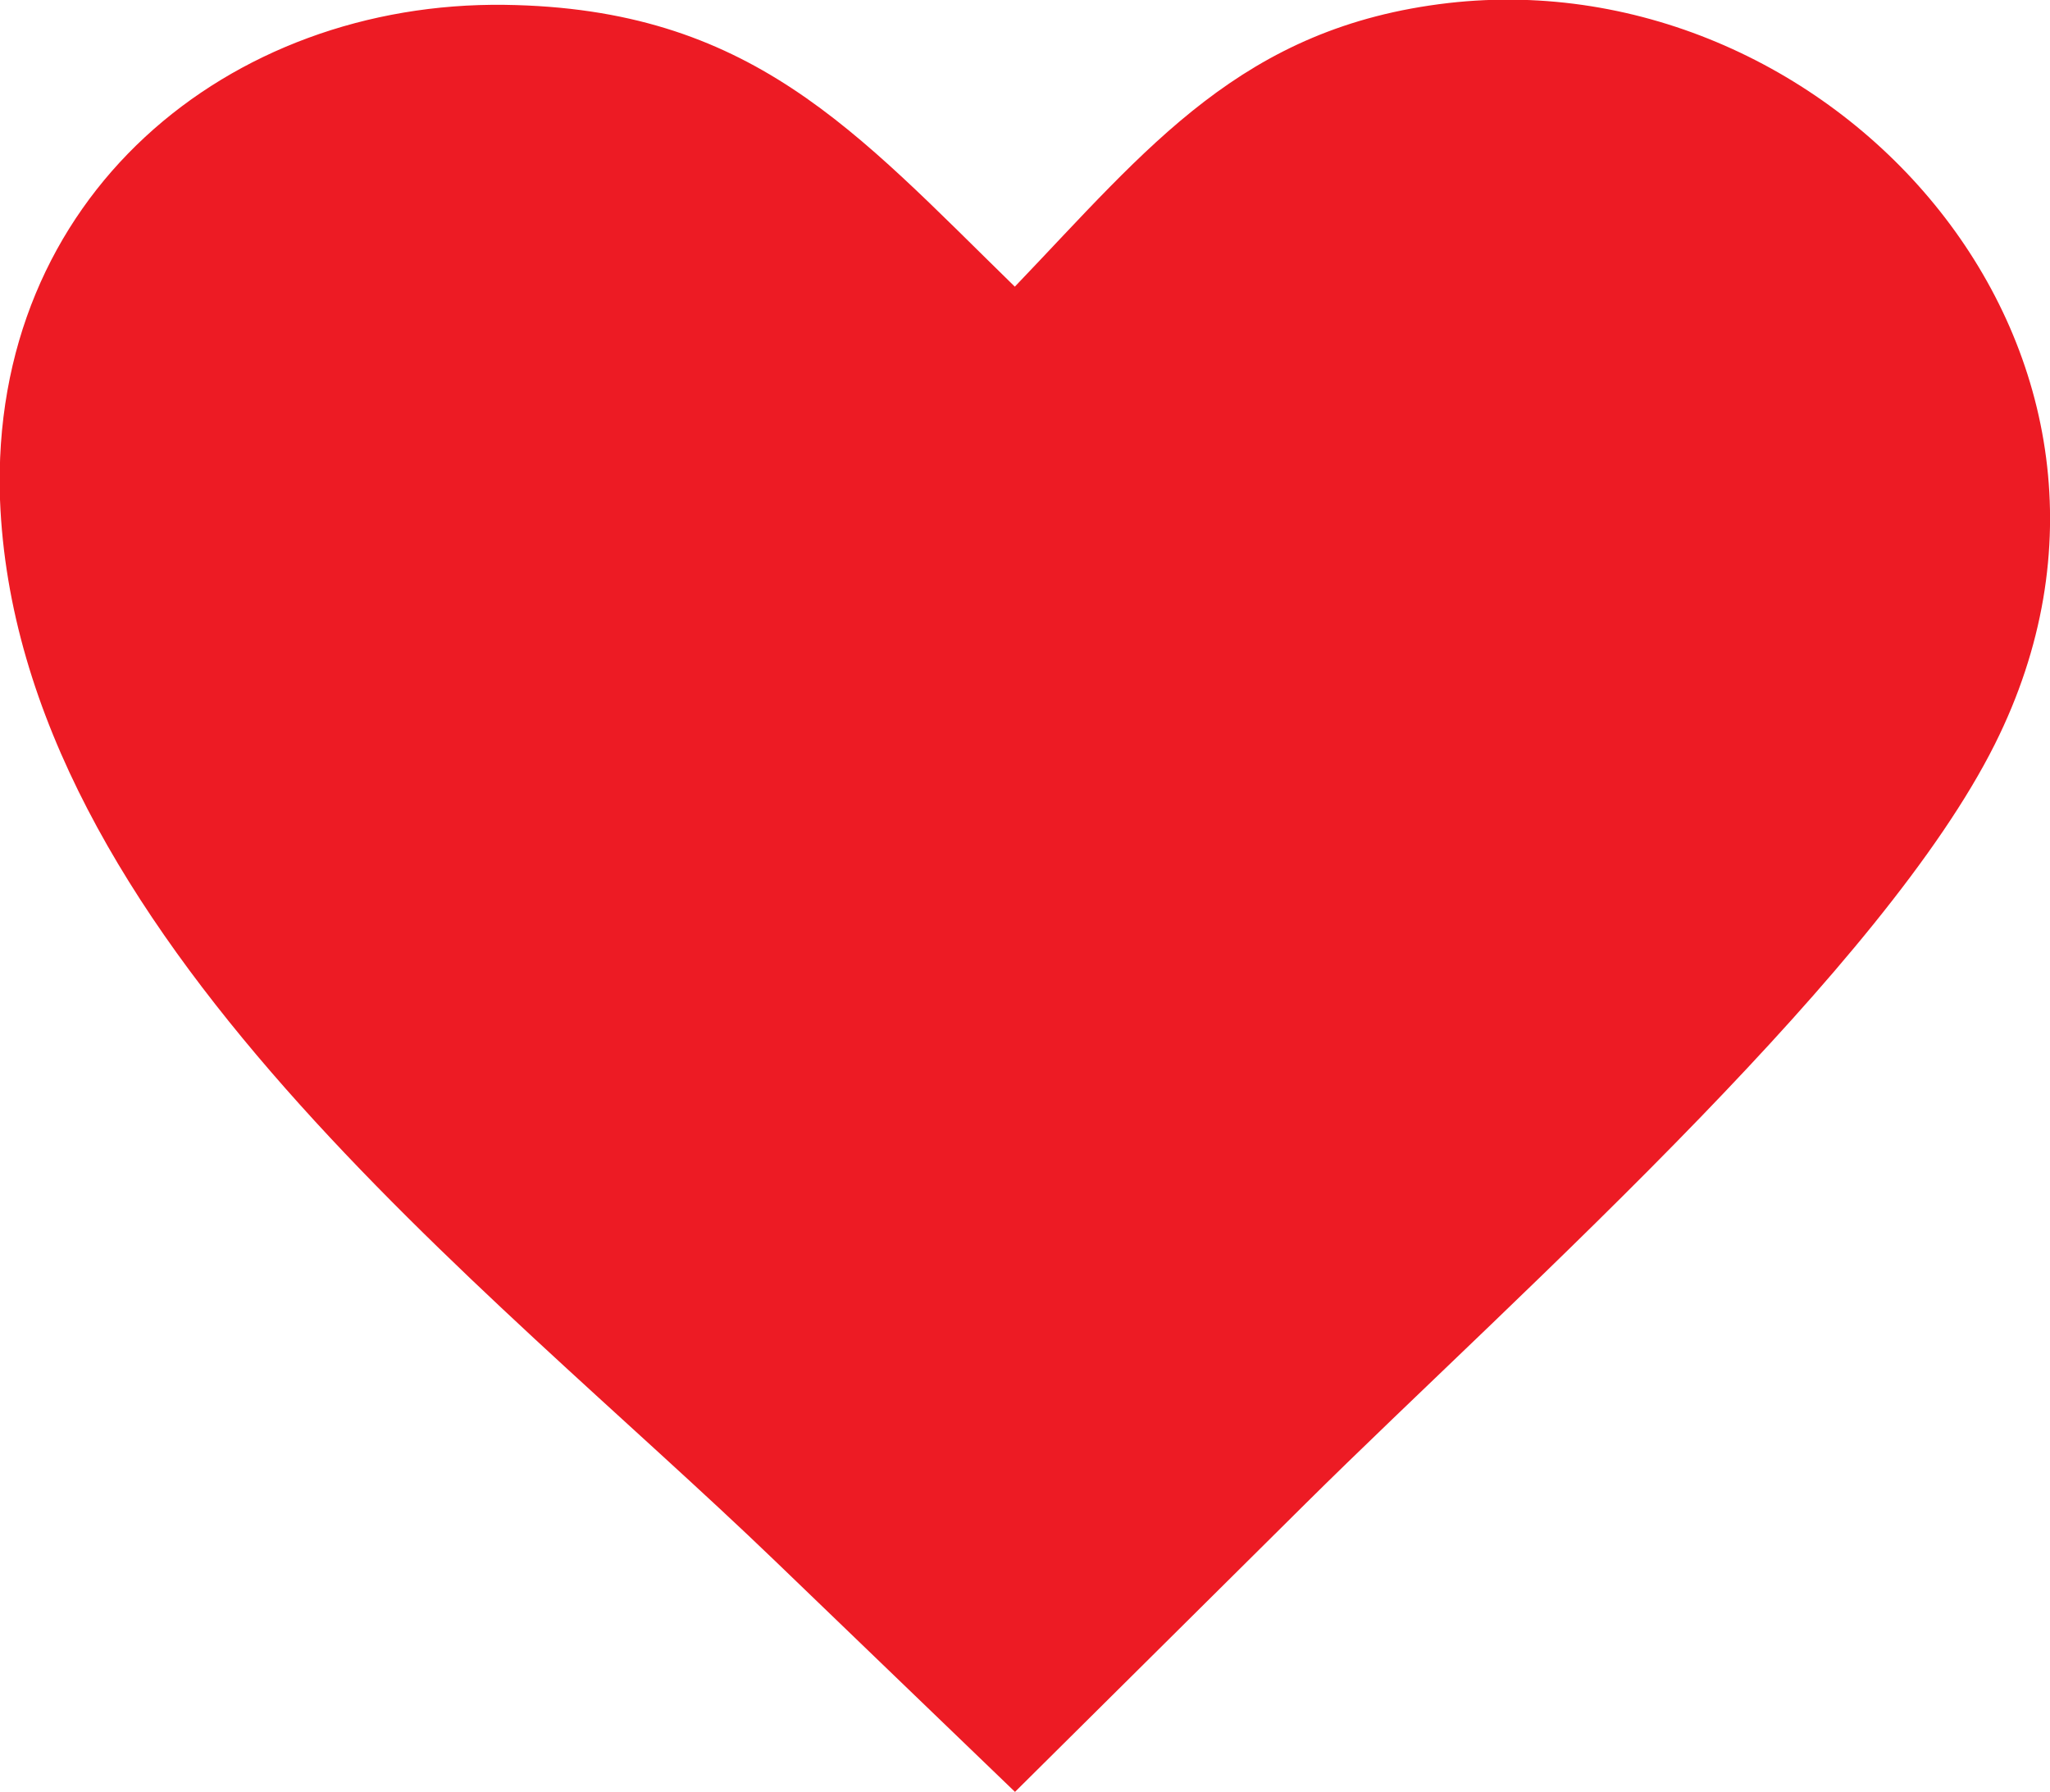
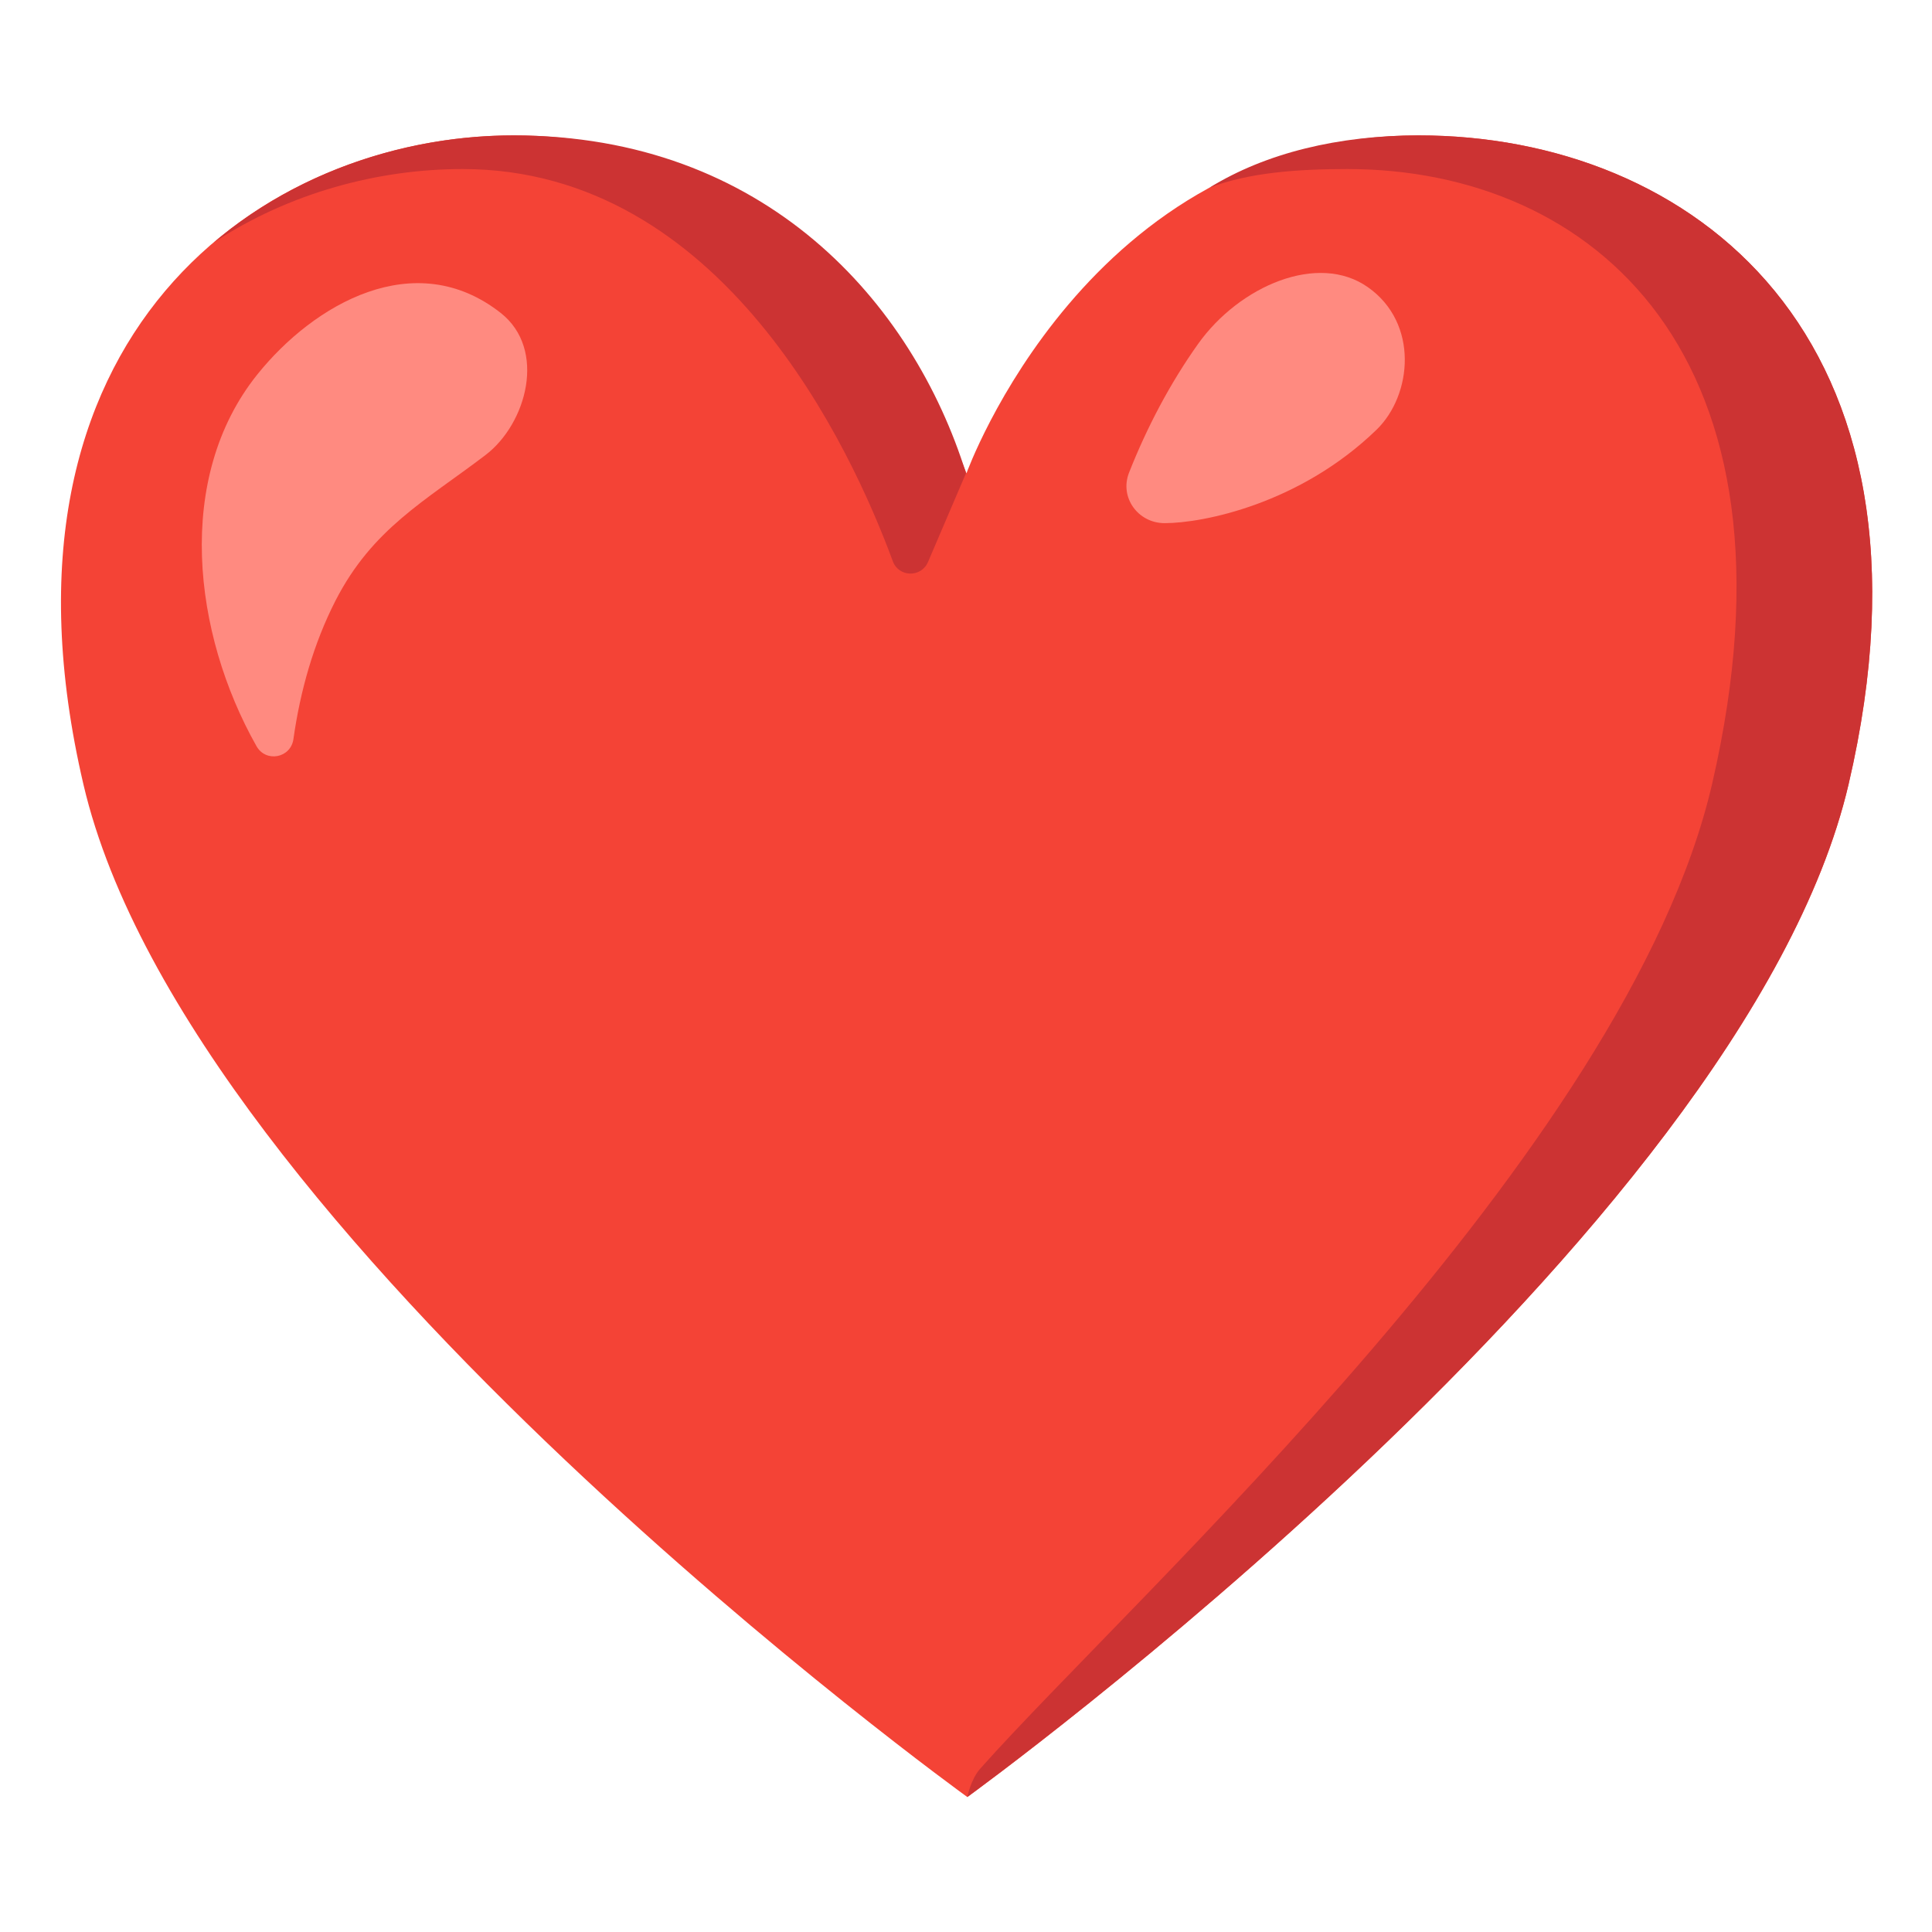
- <svg xmlns="http://www.w3.org/2000/svg" id="Layer_1" data-name="Layer 1" viewBox="0 0 122.88 107.39">
-   <defs>
-     <style>.cls-1{fill:#ed1b24;fill-rule:evenodd;}</style>
-   </defs>
-   <path class="cls-1" d="M60.83,17.18c8-8.35,13.62-15.57,26-17C110-2.46,131.27,21.26,119.57,44.61c-3.33,6.65-10.11,14.56-17.61,22.32-8.23,8.52-17.34,16.87-23.72,23.2l-17.4,17.26L46.46,93.55C29.16,76.89,1,55.92,0,29.94-.63,11.74,13.73.08,30.25.29c14.76.2,21,7.54,30.58,16.89Z" />
+ <svg xmlns="http://www.w3.org/2000/svg" width="800px" height="800px" viewBox="0 0 128 128" aria-hidden="true" role="img" class="iconify iconify--noto" preserveAspectRatio="xMidYMid meet">
+   <path d="M93.99 8.97c-21.91 0-29.96 22.39-29.96 22.39s-7.94-22.39-30-22.39c-16.58 0-35.48 13.14-28.5 43.01c6.98 29.87 58.56 67.08 58.56 67.08s51.39-37.21 58.38-67.08c6.98-29.87-10.56-43.01-28.48-43.01z" fill="#f44336">
+ 
+ </path>
+   <g fill="#c33">
+     <path d="M30.65 11.2c17.2 0 25.74 18.49 28.5 25.98c.39 1.07 1.88 1.1 2.33.06L64 31.35C60.45 20.01 50.69 8.97 34.03 8.97c-6.9 0-14.19 2.28-19.86 7.09c5.01-3.29 10.88-4.86 16.48-4.86z">
+ 
+ </path>
+     <path d="M93.99 8.97c-5.29 0-10.11 1.15-13.87 3.47c2.64-1.02 5.91-1.24 9.15-1.24c16.21 0 30.72 12.29 24.17 40.7c-5.62 24.39-38.46 53.98-48.49 65.27c-.64.72-.86 1.88-.86 1.88s51.39-37.21 58.38-67.08c6.98-29.86-10.53-43-28.48-43z">
+ 
+ </path>
+   </g>
+   <path d="M17.04 24.82c3.75-4.68 10.45-8.55 16.13-4.09c3.07 2.41 1.73 7.35-1.02 9.43c-4 3.04-7.48 4.87-9.92 9.63c-1.46 2.86-2.34 5.99-2.79 9.18c-.18 1.26-1.83 1.57-2.45.46c-4.22-7.48-5.42-17.78.05-24.61z" fill="#ff8a80">
+ 
+ </path>
+   <path d="M77.16 34.66c-1.76 0-3-1.7-2.36-3.34c1.19-3.02 2.73-5.94 4.58-8.54c2.74-3.84 7.95-6.08 11.25-3.75c3.38 2.38 2.94 7.14.57 9.44c-5.09 4.93-11.51 6.19-14.04 6.19z" fill="#ff8a80">
+ 
+ </path>
</svg>
